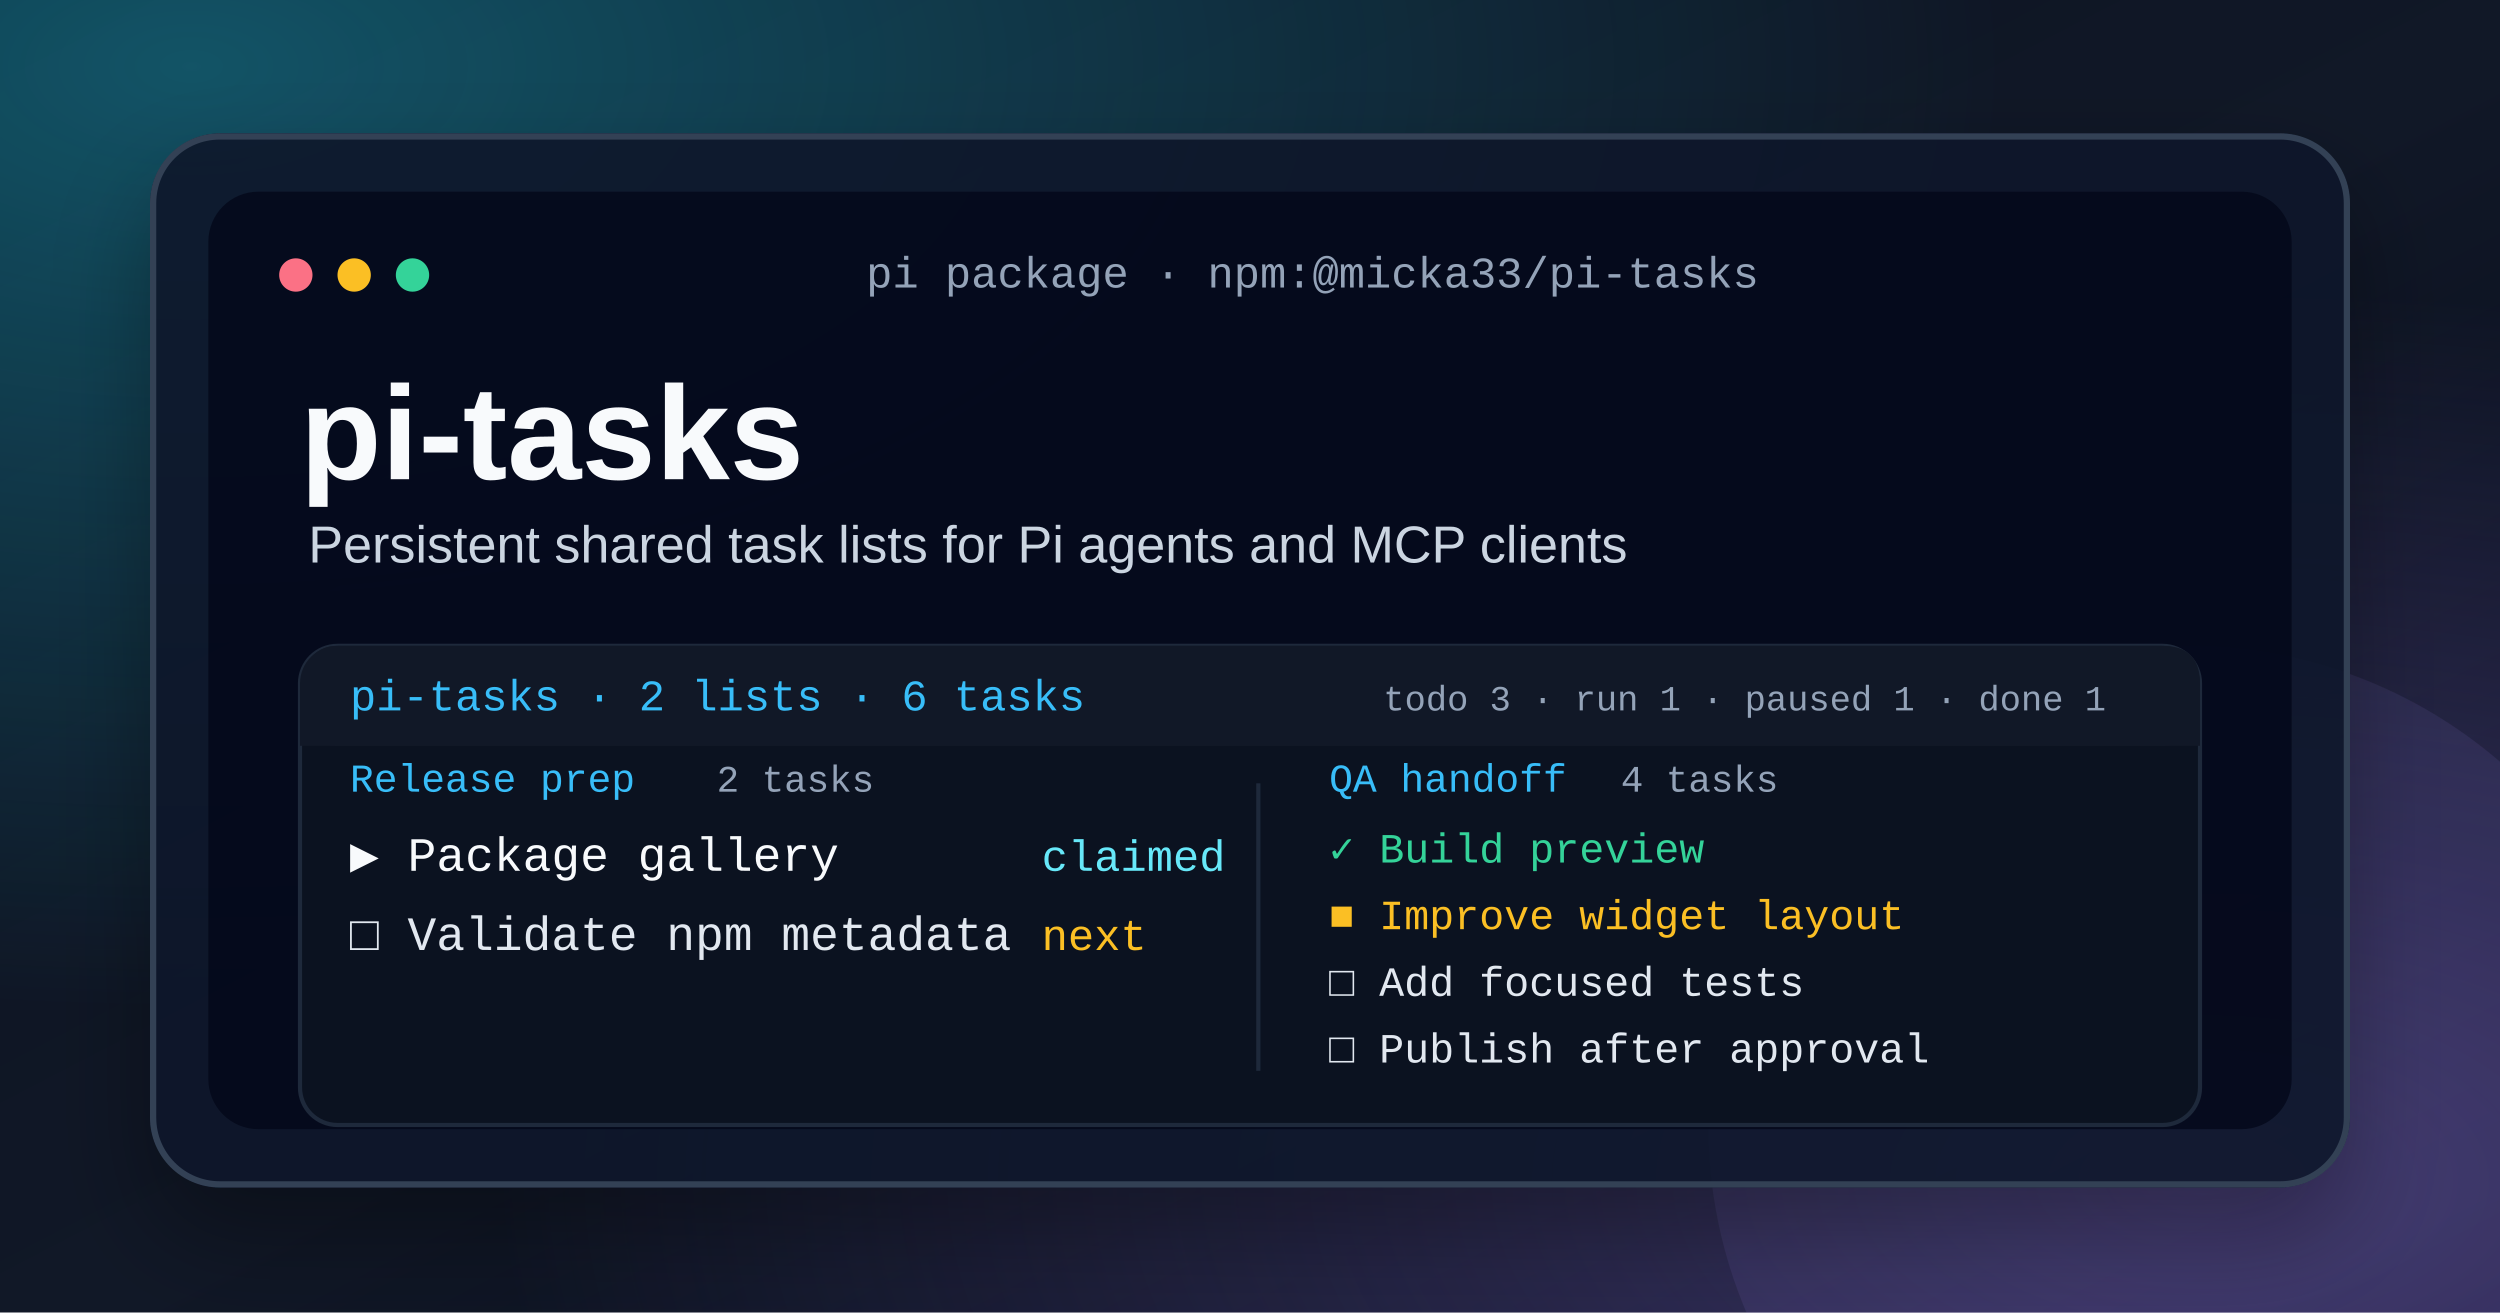
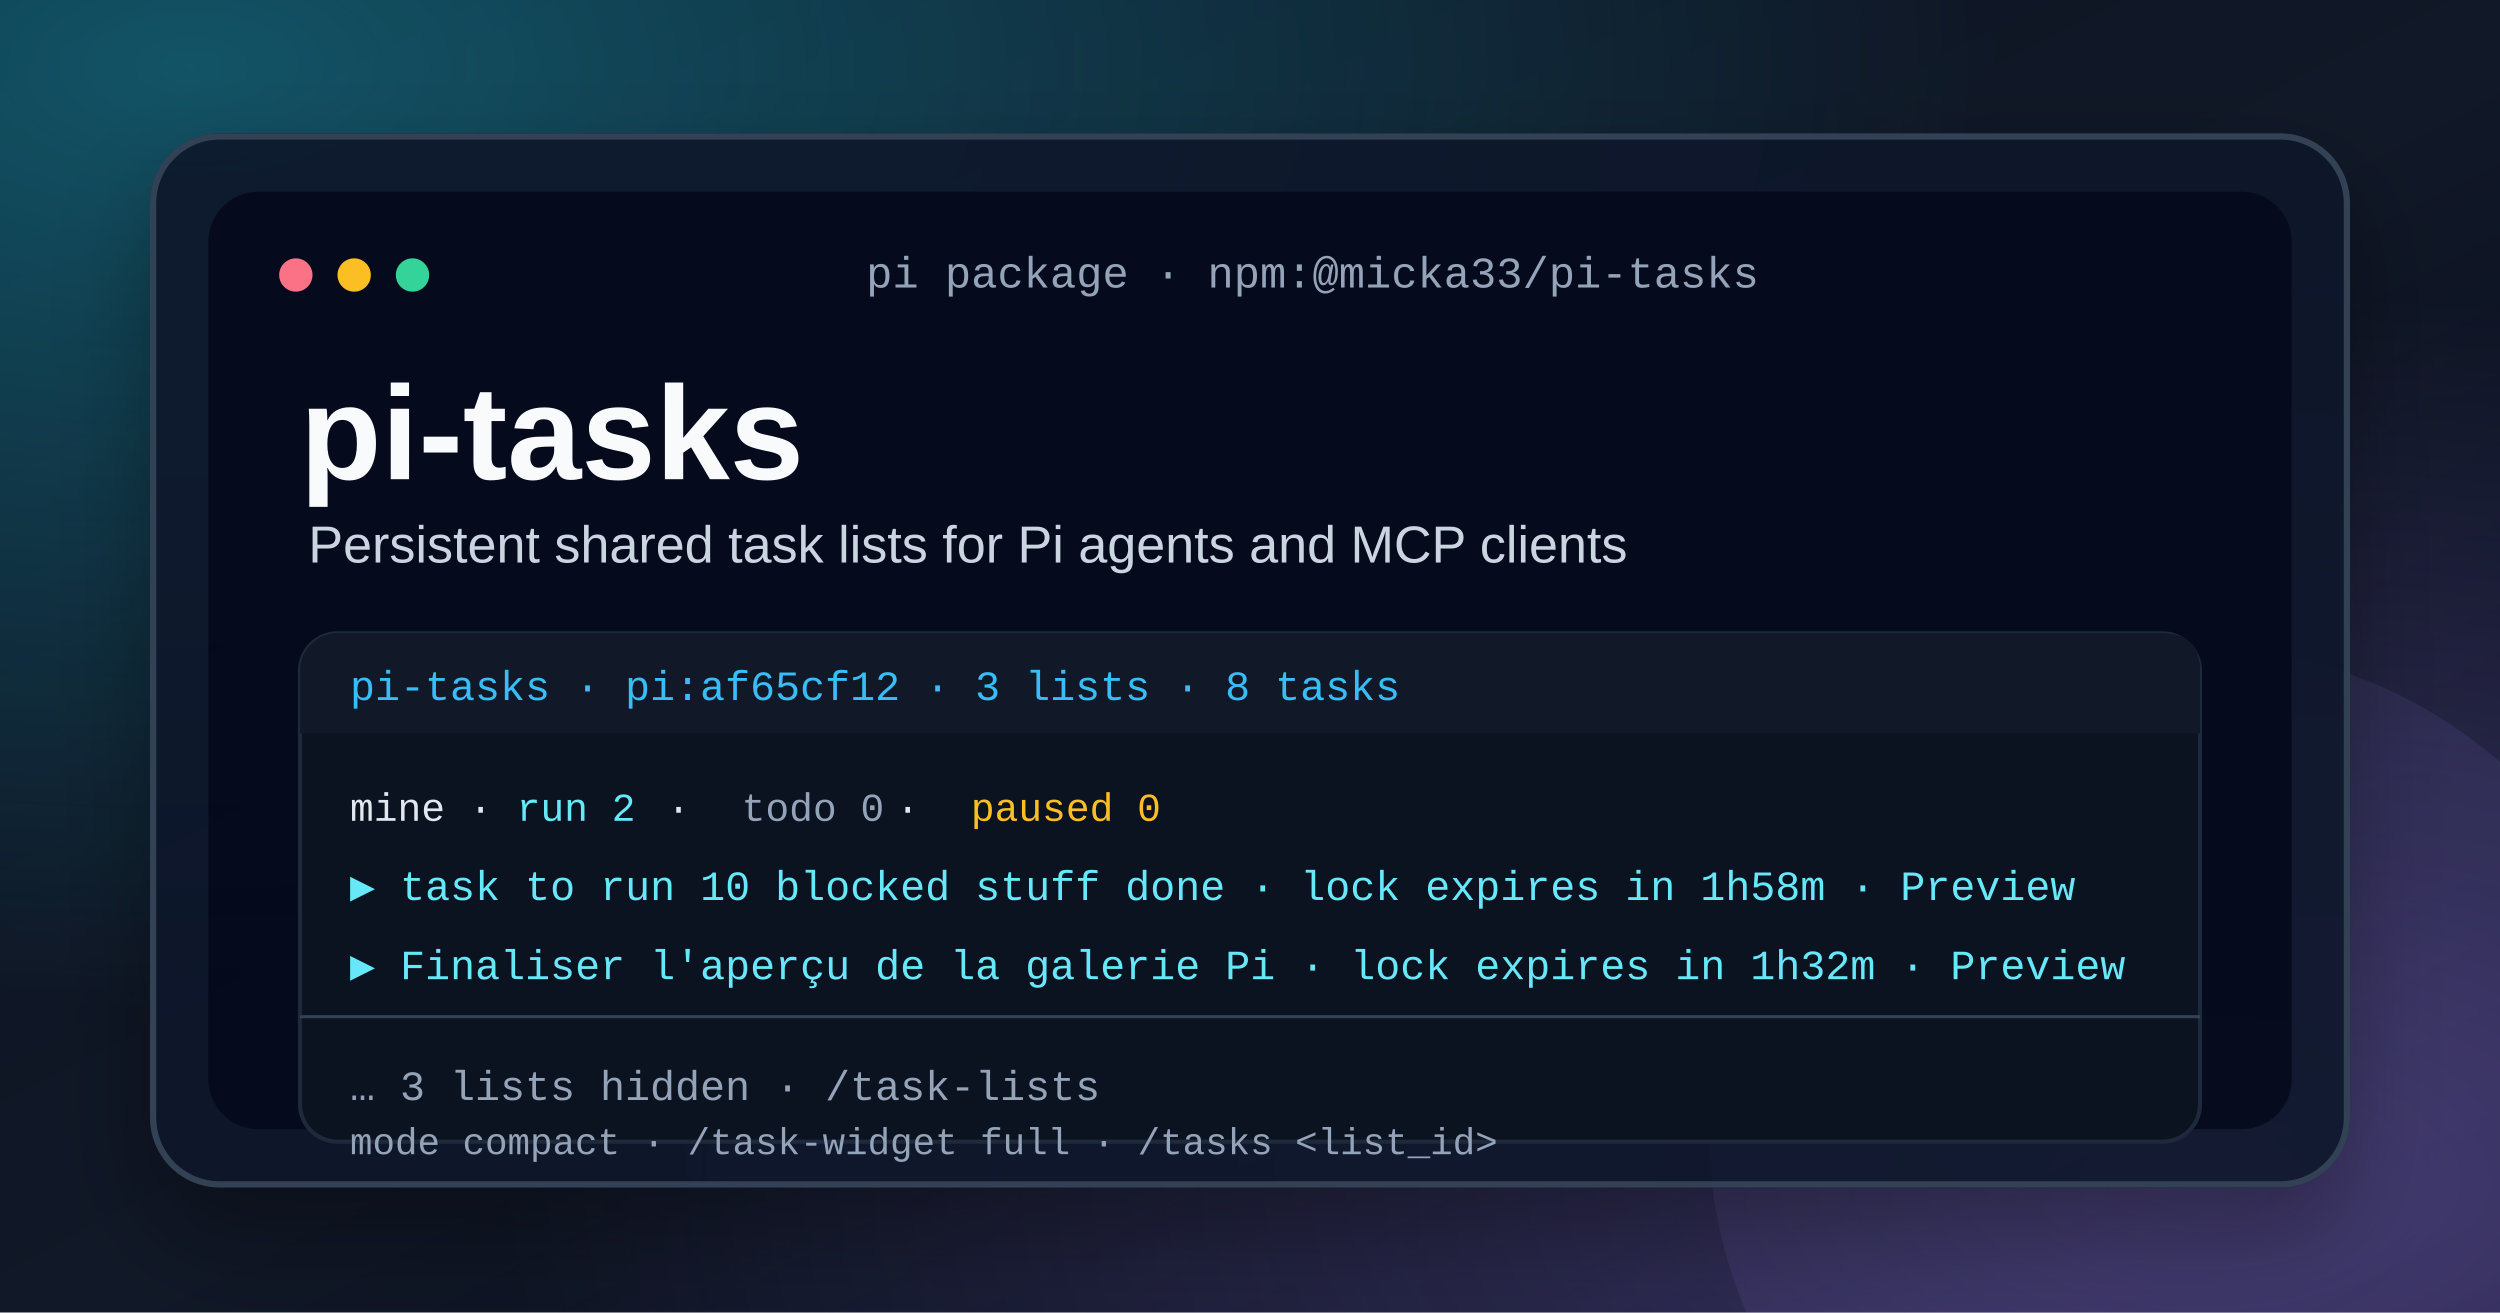
<svg xmlns="http://www.w3.org/2000/svg" width="1200" height="630" viewBox="0 0 1200 630">
  <defs>
    <linearGradient id="bg" x1="0" y1="0" x2="1" y2="1">
      <stop offset="0" stop-color="#09111f" />
      <stop offset="0.52" stop-color="#111827" />
      <stop offset="1" stop-color="#020617" />
    </linearGradient>
    <radialGradient id="cyan" cx="0.08" cy="0.05" r="0.72">
      <stop offset="0" stop-color="#22d3ee" stop-opacity="0.34" />
      <stop offset="1" stop-color="#22d3ee" stop-opacity="0" />
    </radialGradient>
    <radialGradient id="violet" cx="0.88" cy="0.9" r="0.68">
      <stop offset="0" stop-color="#a78bfa" stop-opacity="0.34" />
      <stop offset="1" stop-color="#a78bfa" stop-opacity="0" />
    </radialGradient>
    <filter id="shadow" x="-20%" y="-20%" width="140%" height="140%">
      <feDropShadow dx="0" dy="24" stdDeviation="24" flood-color="#000000" flood-opacity="0.38" />
    </filter>
    <style>
      .mono { font-family: Menlo, Monaco, Consolas, 'Courier New', monospace; }
      .sans { font-family: Arial, Helvetica, sans-serif; }
    </style>
  </defs>
  <rect width="1200" height="630" fill="url(#bg)" />
  <rect width="1200" height="630" fill="url(#cyan)" />
  <rect width="1200" height="630" fill="url(#violet)" />
  <circle cx="1050" cy="540" r="230" fill="#a78bfa" opacity="0.09" />
  <g transform="translate(72 64)">
    <rect x="0" y="0" width="1056" height="506" rx="34" fill="#0f172a" opacity="0.9" filter="url(#shadow)" />
    <rect x="1.5" y="1.5" width="1053" height="503" rx="32" fill="none" stroke="#334155" stroke-width="3" />
    <rect x="28" y="28" width="1000" height="450" rx="24" fill="#020617" opacity="0.74" />
    <g transform="translate(58 56)">
      <circle cx="12" cy="12" r="8" fill="#fb7185" />
      <circle cx="40" cy="12" r="8" fill="#fbbf24" />
      <circle cx="68" cy="12" r="8" fill="#34d399" />
      <text class="mono" x="500" y="18" font-size="21" text-anchor="middle" fill="#94a3b8">pi package · npm:@micka33/pi-tasks</text>
    </g>
    <text class="sans" x="72" y="166" font-size="64" font-weight="800" fill="#f8fafc">pi-tasks</text>
    <text class="sans" x="76" y="206" font-size="25" fill="#cbd5e1">Persistent shared task lists for Pi agents and MCP clients</text>
-     <g transform="translate(72 246)">
-       <rect x="0" y="0" width="912" height="230" rx="18" fill="#0b1220" stroke="#1e293b" stroke-width="2" />
+     <g transform="translate(72 240)">
+       <rect x="0" y="0" width="912" height="244" rx="18" fill="#0b1220" stroke="#1e293b" stroke-width="2" />
      <rect x="0" y="0" width="912" height="48" rx="18" fill="#111827" />
      <path d="M0 28 Q0 0 18 0 H894 Q912 0 912 18 V48 H0 Z" fill="#111827" />
-       <text class="mono" x="24" y="31" font-size="21" fill="#38bdf8">pi-tasks · 2 lists · 6 tasks</text>
-       <text class="mono" x="520" y="31" font-size="17" fill="#94a3b8">todo 3 · run 1 · paused 1 · done 1</text>
-       <g transform="translate(24 70)">
-         <text class="mono" x="0" y="0" font-size="19" fill="#38bdf8">Release prep</text>
-         <text class="mono" x="176" y="0" font-size="18" fill="#94a3b8">2 tasks</text>
-         <text class="mono" x="0" y="38" font-size="23" fill="#f8fafc">▶ Package gallery</text>
-         <text class="mono" x="332" y="38" font-size="21" fill="#67e8f9">claimed</text>
-         <text class="mono" x="0" y="76" font-size="23" fill="#e2e8f0">□ Validate npm metadata</text>
-         <text class="mono" x="332" y="76" font-size="21" fill="#fbbf24">next</text>
-       </g>
-       <line x1="460" y1="66" x2="460" y2="204" stroke="#1e293b" stroke-width="2" />
-       <g transform="translate(494 70)">
-         <text class="mono" x="0" y="0" font-size="19" fill="#38bdf8">QA handoff</text>
-         <text class="mono" x="140" y="0" font-size="18" fill="#94a3b8">4 tasks</text>
-         <text class="mono" x="0" y="34" font-size="20" fill="#34d399">✓ Build preview</text>
-         <text class="mono" x="0" y="66" font-size="20" fill="#fbbf24">■ Improve widget layout</text>
-         <text class="mono" x="0" y="98" font-size="20" fill="#e2e8f0">□ Add focused tests</text>
-         <text class="mono" x="0" y="130" font-size="20" fill="#e2e8f0">□ Publish after approval</text>
-       </g>
+       <text class="mono" x="24" y="32" font-size="20" fill="#38bdf8">pi-tasks · pi:af65cf12 · 3 lists · 8 tasks</text>
+       <text class="mono" x="24" y="90" font-size="19" fill="#e2e8f0">mine · </text>
+       <text class="mono" x="104" y="90" font-size="19" fill="#67e8f9">run 2</text>
+       <text class="mono" x="176" y="90" font-size="19" fill="#e2e8f0"> · </text>
+       <text class="mono" x="212" y="90" font-size="19" fill="#94a3b8">todo 0</text>
+       <text class="mono" x="286" y="90" font-size="19" fill="#e2e8f0"> · </text>
+       <text class="mono" x="322" y="90" font-size="19" fill="#fbbf24">paused 0</text>
+       <text class="mono" x="24" y="128" font-size="20" fill="#67e8f9">▶ task to run 10 blocked stuff done · lock expires in 1h58m · Preview</text>
+       <text class="mono" x="24" y="166" font-size="20" fill="#67e8f9">▶ Finaliser l'aperçu de la galerie Pi · lock expires in 1h32m · Preview</text>
+       <line x1="0" y1="184" x2="912" y2="184" stroke="#334155" stroke-width="1.5" />
+       <text class="mono" x="24" y="224" font-size="20" fill="#94a3b8">… 3 lists hidden · /task-lists</text>
+       <text class="mono" x="24" y="250" font-size="18" fill="#94a3b8">mode compact · /task-widget full · /tasks &lt;list_id&gt;</text>
    </g>
  </g>
</svg>
